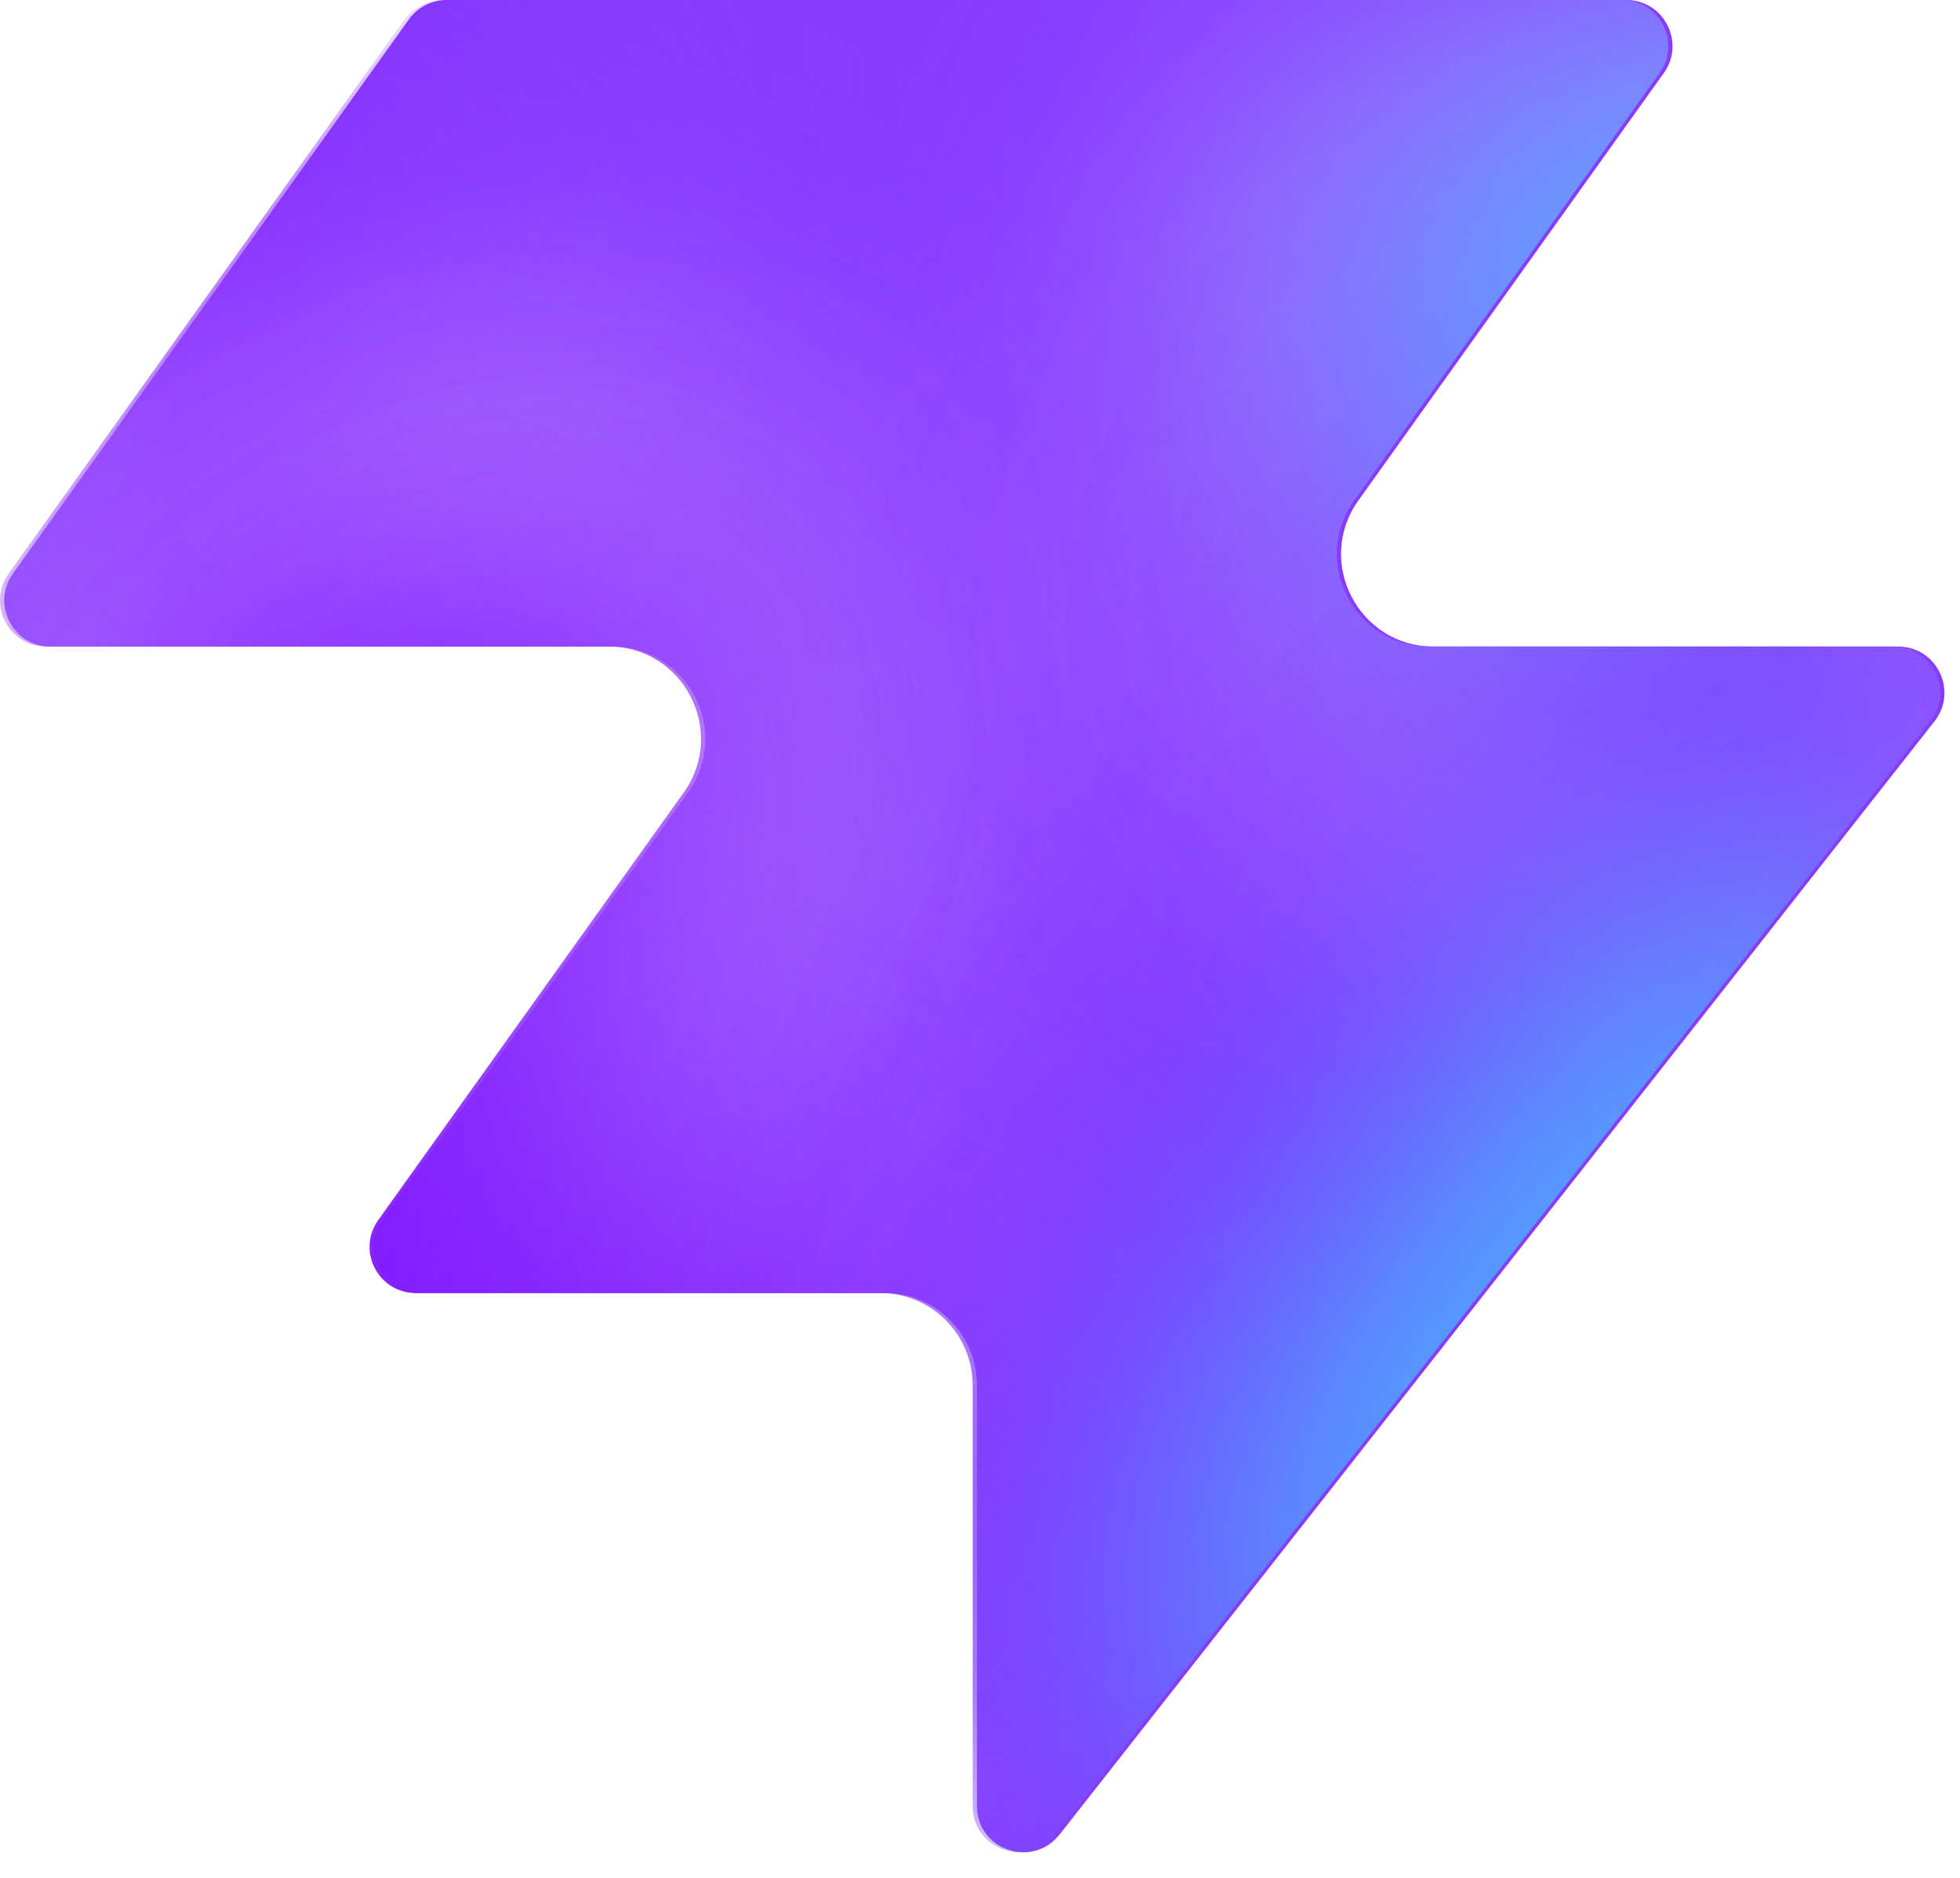
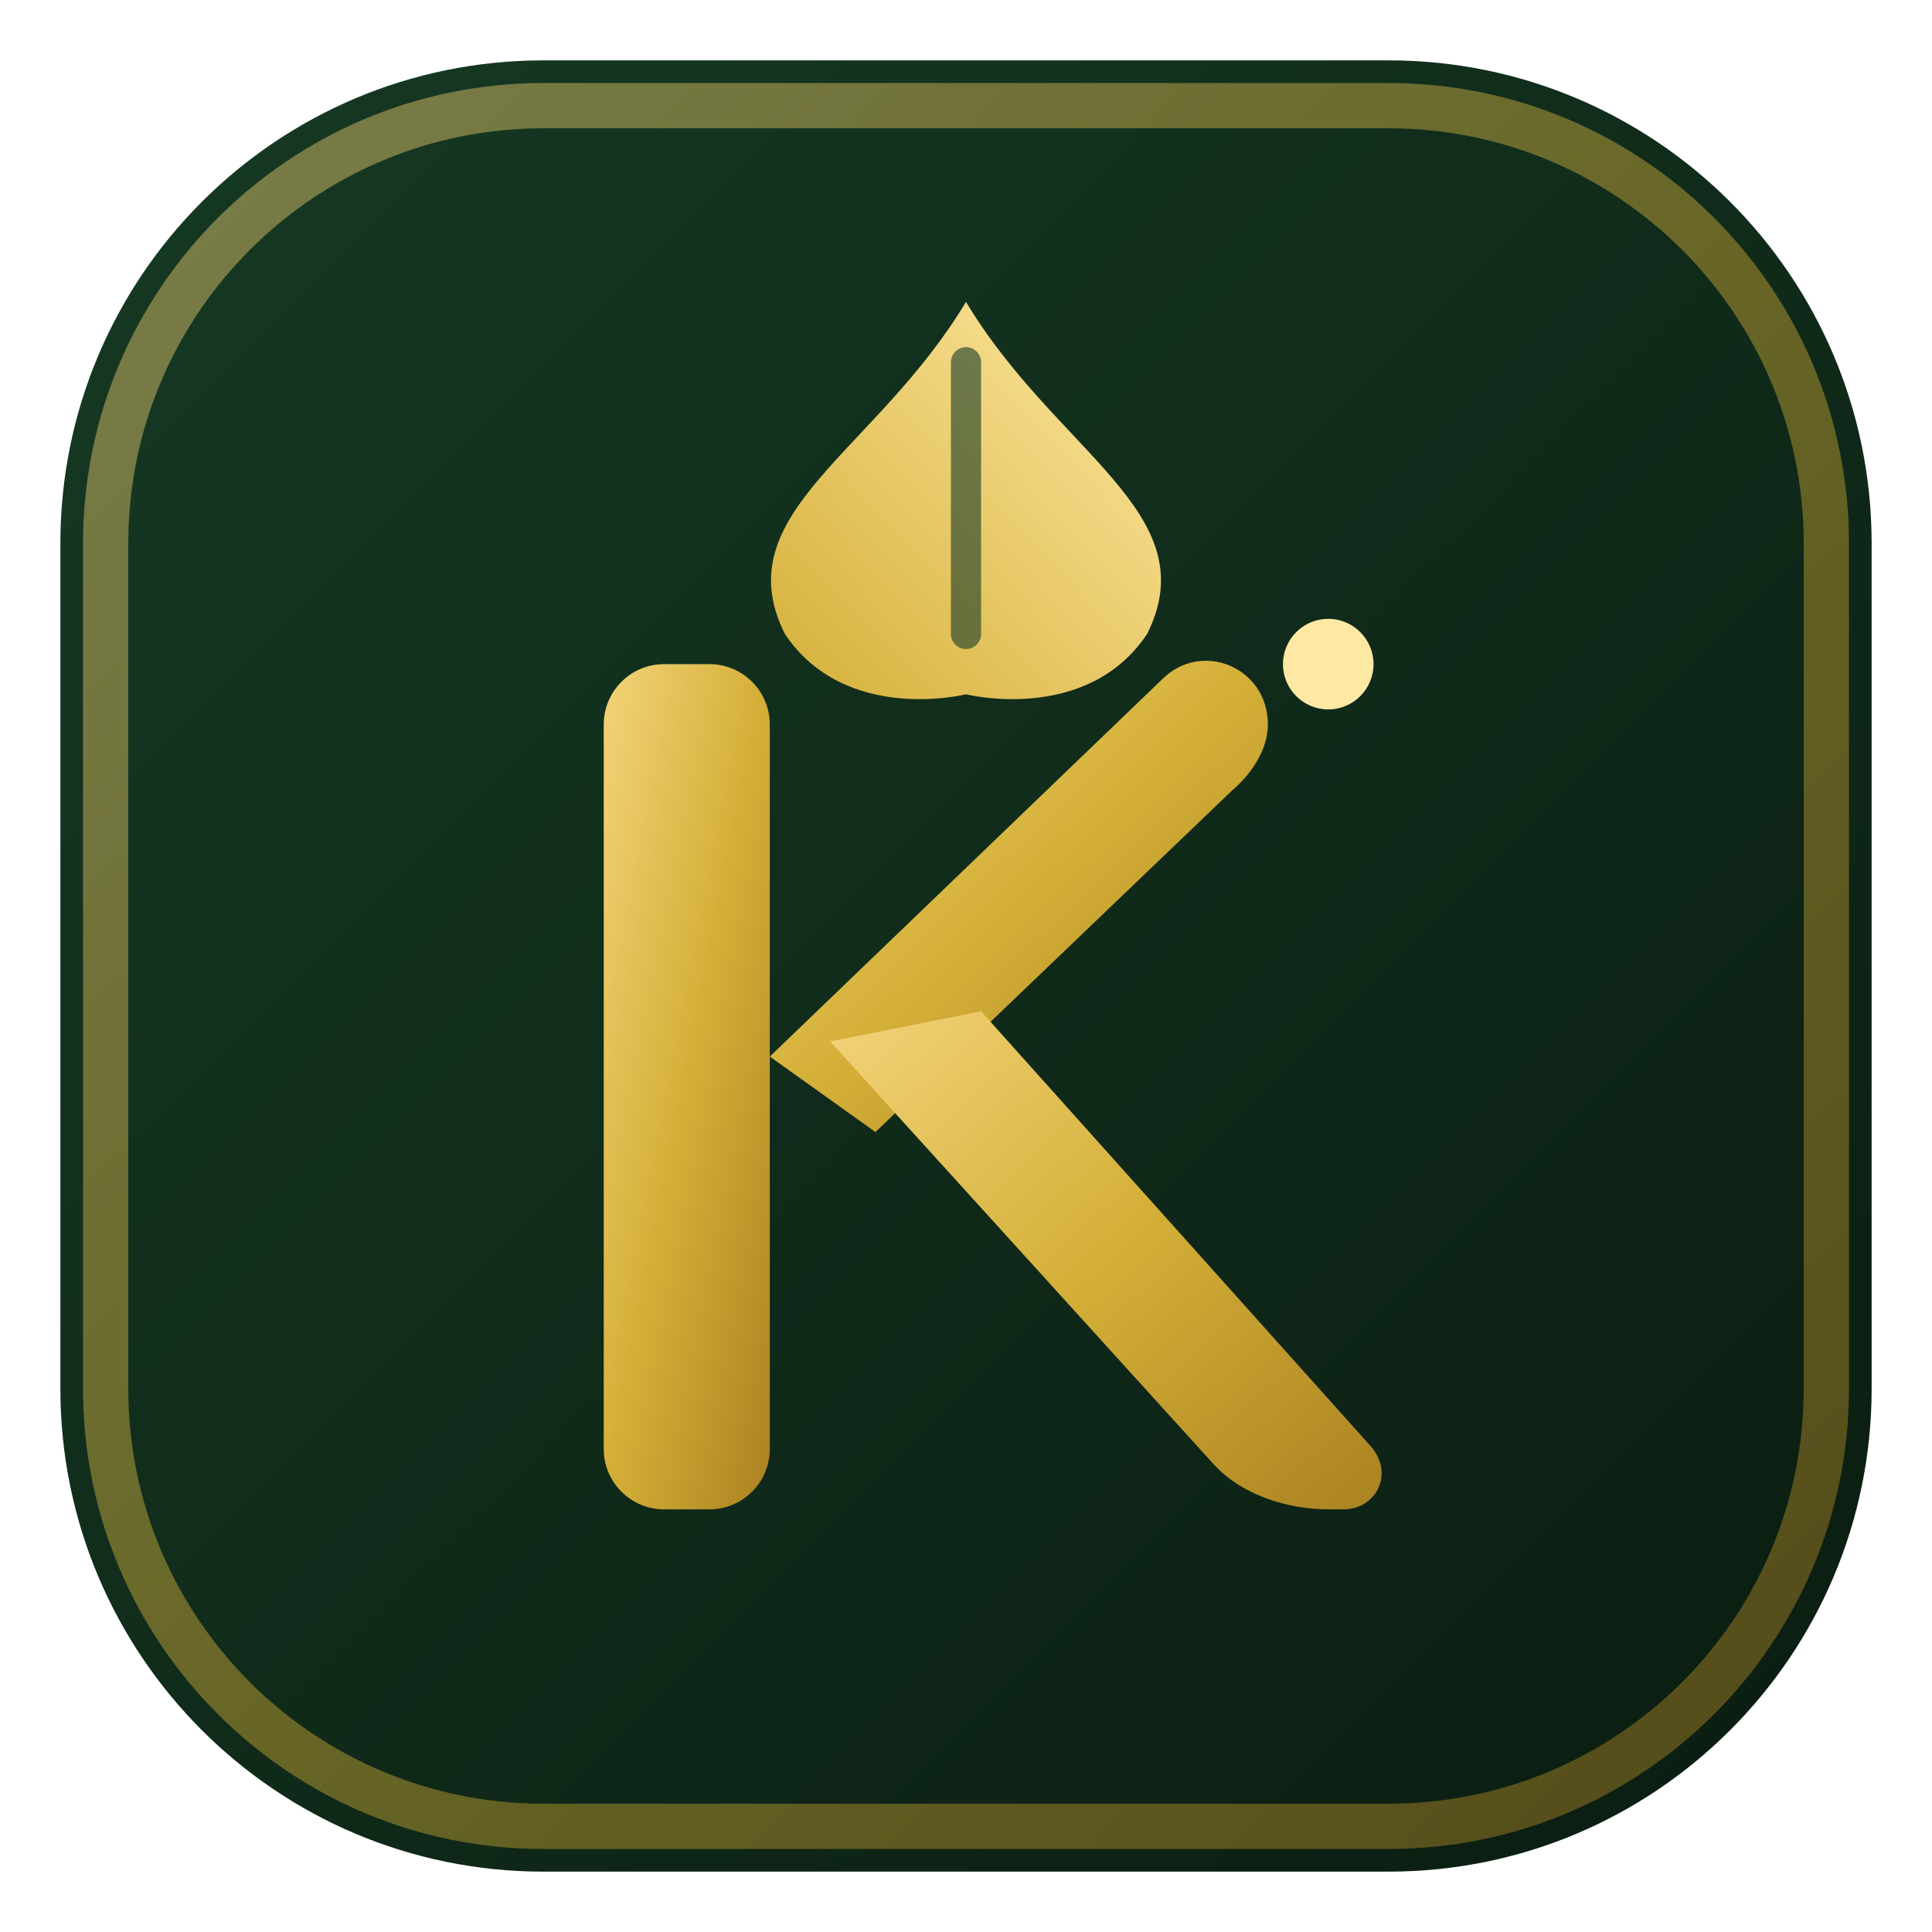
- <svg xmlns="http://www.w3.org/2000/svg" width="48" height="46" fill="none" viewBox="0 0 48 46">
-   <path fill="#863bff" d="M25.946 44.938c-.664.845-2.021.375-2.021-.698V33.937a2.26 2.26 0 0 0-2.262-2.262H10.287c-.92 0-1.456-1.04-.92-1.788l7.48-10.471c1.07-1.497 0-3.578-1.842-3.578H1.237c-.92 0-1.456-1.04-.92-1.788L10.013.474c.214-.297.556-.474.92-.474h28.894c.92 0 1.456 1.04.92 1.788l-7.48 10.471c-1.07 1.498 0 3.579 1.842 3.579h11.377c.943 0 1.473 1.088.89 1.83L25.947 44.94z" style="fill:#863bff;fill:color(display-p3 .525 .23 1);fill-opacity:1" />
-   <mask id="a" width="48" height="46" x="0" y="0" maskUnits="userSpaceOnUse" style="mask-type:alpha">
-     <path fill="#000" d="M25.842 44.938c-.664.844-2.021.375-2.021-.698V33.937a2.26 2.26 0 0 0-2.262-2.262H10.183c-.92 0-1.456-1.04-.92-1.788l7.48-10.471c1.07-1.498 0-3.579-1.842-3.579H1.133c-.92 0-1.456-1.04-.92-1.787L9.91.473c.214-.297.556-.474.92-.474h28.894c.92 0 1.456 1.04.92 1.788l-7.48 10.471c-1.07 1.498 0 3.578 1.842 3.578h11.377c.943 0 1.473 1.088.89 1.832L25.843 44.94z" style="fill:#000;fill-opacity:1" />
-   </mask>
-   <g mask="url(#a)">
-     <g filter="url(#b)">
-       <ellipse cx="5.508" cy="14.704" fill="#ede6ff" rx="5.508" ry="14.704" style="fill:#ede6ff;fill:color(display-p3 .927 .903 1);fill-opacity:1" transform="matrix(.00324 1 1 -.00324 -4.47 31.516)" />
-     </g>
-     <g filter="url(#c)">
-       <ellipse cx="10.399" cy="29.851" fill="#ede6ff" rx="10.399" ry="29.851" style="fill:#ede6ff;fill:color(display-p3 .927 .903 1);fill-opacity:1" transform="matrix(.00324 1 1 -.00324 -39.328 7.883)" />
-     </g>
-     <g filter="url(#d)">
-       <ellipse cx="5.508" cy="30.487" fill="#7e14ff" rx="5.508" ry="30.487" style="fill:#7e14ff;fill:color(display-p3 .492 .077 1);fill-opacity:1" transform="rotate(89.814 -25.913 -14.639)scale(1 -1)" />
-     </g>
-     <g filter="url(#e)">
-       <ellipse cx="5.508" cy="30.599" fill="#7e14ff" rx="5.508" ry="30.599" style="fill:#7e14ff;fill:color(display-p3 .492 .077 1);fill-opacity:1" transform="rotate(89.814 -32.644 -3.334)scale(1 -1)" />
-     </g>
-     <g filter="url(#f)">
-       <ellipse cx="5.508" cy="30.599" fill="#7e14ff" rx="5.508" ry="30.599" style="fill:#7e14ff;fill:color(display-p3 .492 .077 1);fill-opacity:1" transform="matrix(.00324 1 1 -.00324 -34.34 30.47)" />
-     </g>
-     <g filter="url(#g)">
-       <ellipse cx="14.072" cy="22.078" fill="#ede6ff" rx="14.072" ry="22.078" style="fill:#ede6ff;fill:color(display-p3 .927 .903 1);fill-opacity:1" transform="rotate(93.35 24.506 48.493)scale(-1 1)" />
-     </g>
-     <g filter="url(#h)">
-       <ellipse cx="3.47" cy="21.501" fill="#7e14ff" rx="3.47" ry="21.501" style="fill:#7e14ff;fill:color(display-p3 .492 .077 1);fill-opacity:1" transform="rotate(89.009 28.708 47.59)scale(-1 1)" />
-     </g>
-     <g filter="url(#i)">
-       <ellipse cx="3.47" cy="21.501" fill="#7e14ff" rx="3.47" ry="21.501" style="fill:#7e14ff;fill:color(display-p3 .492 .077 1);fill-opacity:1" transform="rotate(89.009 28.708 47.59)scale(-1 1)" />
-     </g>
-     <g filter="url(#j)">
-       <ellipse cx=".387" cy="8.972" fill="#7e14ff" rx="4.407" ry="29.108" style="fill:#7e14ff;fill:color(display-p3 .492 .077 1);fill-opacity:1" transform="rotate(39.51 .387 8.972)" />
-     </g>
-     <g filter="url(#k)">
-       <ellipse cx="47.523" cy="-6.092" fill="#7e14ff" rx="4.407" ry="29.108" style="fill:#7e14ff;fill:color(display-p3 .492 .077 1);fill-opacity:1" transform="rotate(37.892 47.523 -6.092)" />
-     </g>
-     <g filter="url(#l)">
-       <ellipse cx="41.412" cy="6.333" fill="#47bfff" rx="5.971" ry="9.665" style="fill:#47bfff;fill:color(display-p3 .28 .748 1);fill-opacity:1" transform="rotate(37.892 41.412 6.333)" />
-     </g>
-     <g filter="url(#m)">
-       <ellipse cx="-1.879" cy="38.332" fill="#7e14ff" rx="4.407" ry="29.108" style="fill:#7e14ff;fill:color(display-p3 .492 .077 1);fill-opacity:1" transform="rotate(37.892 -1.88 38.332)" />
-     </g>
-     <g filter="url(#n)">
-       <ellipse cx="-1.879" cy="38.332" fill="#7e14ff" rx="4.407" ry="29.108" style="fill:#7e14ff;fill:color(display-p3 .492 .077 1);fill-opacity:1" transform="rotate(37.892 -1.88 38.332)" />
-     </g>
-     <g filter="url(#o)">
-       <ellipse cx="35.651" cy="29.907" fill="#7e14ff" rx="4.407" ry="29.108" style="fill:#7e14ff;fill:color(display-p3 .492 .077 1);fill-opacity:1" transform="rotate(37.892 35.651 29.907)" />
-     </g>
-     <g filter="url(#p)">
-       <ellipse cx="38.418" cy="32.4" fill="#47bfff" rx="5.971" ry="15.297" style="fill:#47bfff;fill:color(display-p3 .28 .748 1);fill-opacity:1" transform="rotate(37.892 38.418 32.4)" />
-     </g>
-   </g>
+ <svg xmlns="http://www.w3.org/2000/svg" viewBox="0 0 64 64" width="64" height="64">
  <defs>
-     <filter id="b" width="60.045" height="41.654" x="-19.77" y="16.149" color-interpolation-filters="sRGB" filterUnits="userSpaceOnUse">
-       <feFlood flood-opacity="0" result="BackgroundImageFix" />
-       <feBlend in="SourceGraphic" in2="BackgroundImageFix" result="shape" />
-       <feGaussianBlur result="effect1_foregroundBlur_2002_17158" stdDeviation="7.659" />
-     </filter>
-     <filter id="c" width="90.34" height="51.437" x="-54.613" y="-7.533" color-interpolation-filters="sRGB" filterUnits="userSpaceOnUse">
-       <feFlood flood-opacity="0" result="BackgroundImageFix" />
-       <feBlend in="SourceGraphic" in2="BackgroundImageFix" result="shape" />
-       <feGaussianBlur result="effect1_foregroundBlur_2002_17158" stdDeviation="7.659" />
-     </filter>
-     <filter id="d" width="79.355" height="29.4" x="-49.64" y="2.03" color-interpolation-filters="sRGB" filterUnits="userSpaceOnUse">
-       <feFlood flood-opacity="0" result="BackgroundImageFix" />
-       <feBlend in="SourceGraphic" in2="BackgroundImageFix" result="shape" />
-       <feGaussianBlur result="effect1_foregroundBlur_2002_17158" stdDeviation="4.596" />
-     </filter>
-     <filter id="e" width="79.579" height="29.4" x="-45.045" y="20.029" color-interpolation-filters="sRGB" filterUnits="userSpaceOnUse">
-       <feFlood flood-opacity="0" result="BackgroundImageFix" />
-       <feBlend in="SourceGraphic" in2="BackgroundImageFix" result="shape" />
-       <feGaussianBlur result="effect1_foregroundBlur_2002_17158" stdDeviation="4.596" />
-     </filter>
-     <filter id="f" width="79.579" height="29.4" x="-43.513" y="21.178" color-interpolation-filters="sRGB" filterUnits="userSpaceOnUse">
-       <feFlood flood-opacity="0" result="BackgroundImageFix" />
-       <feBlend in="SourceGraphic" in2="BackgroundImageFix" result="shape" />
-       <feGaussianBlur result="effect1_foregroundBlur_2002_17158" stdDeviation="4.596" />
-     </filter>
-     <filter id="g" width="74.749" height="58.852" x="15.756" y="-17.901" color-interpolation-filters="sRGB" filterUnits="userSpaceOnUse">
-       <feFlood flood-opacity="0" result="BackgroundImageFix" />
-       <feBlend in="SourceGraphic" in2="BackgroundImageFix" result="shape" />
-       <feGaussianBlur result="effect1_foregroundBlur_2002_17158" stdDeviation="7.659" />
-     </filter>
-     <filter id="h" width="61.377" height="25.362" x="23.548" y="2.284" color-interpolation-filters="sRGB" filterUnits="userSpaceOnUse">
-       <feFlood flood-opacity="0" result="BackgroundImageFix" />
-       <feBlend in="SourceGraphic" in2="BackgroundImageFix" result="shape" />
-       <feGaussianBlur result="effect1_foregroundBlur_2002_17158" stdDeviation="4.596" />
-     </filter>
-     <filter id="i" width="61.377" height="25.362" x="23.548" y="2.284" color-interpolation-filters="sRGB" filterUnits="userSpaceOnUse">
-       <feFlood flood-opacity="0" result="BackgroundImageFix" />
-       <feBlend in="SourceGraphic" in2="BackgroundImageFix" result="shape" />
-       <feGaussianBlur result="effect1_foregroundBlur_2002_17158" stdDeviation="4.596" />
-     </filter>
-     <filter id="j" width="56.045" height="63.649" x="-27.636" y="-22.853" color-interpolation-filters="sRGB" filterUnits="userSpaceOnUse">
-       <feFlood flood-opacity="0" result="BackgroundImageFix" />
-       <feBlend in="SourceGraphic" in2="BackgroundImageFix" result="shape" />
-       <feGaussianBlur result="effect1_foregroundBlur_2002_17158" stdDeviation="4.596" />
-     </filter>
-     <filter id="k" width="54.814" height="64.646" x="20.116" y="-38.415" color-interpolation-filters="sRGB" filterUnits="userSpaceOnUse">
-       <feFlood flood-opacity="0" result="BackgroundImageFix" />
-       <feBlend in="SourceGraphic" in2="BackgroundImageFix" result="shape" />
-       <feGaussianBlur result="effect1_foregroundBlur_2002_17158" stdDeviation="4.596" />
-     </filter>
-     <filter id="l" width="33.541" height="35.313" x="24.641" y="-11.323" color-interpolation-filters="sRGB" filterUnits="userSpaceOnUse">
-       <feFlood flood-opacity="0" result="BackgroundImageFix" />
-       <feBlend in="SourceGraphic" in2="BackgroundImageFix" result="shape" />
-       <feGaussianBlur result="effect1_foregroundBlur_2002_17158" stdDeviation="4.596" />
-     </filter>
-     <filter id="m" width="54.814" height="64.646" x="-29.286" y="6.009" color-interpolation-filters="sRGB" filterUnits="userSpaceOnUse">
-       <feFlood flood-opacity="0" result="BackgroundImageFix" />
-       <feBlend in="SourceGraphic" in2="BackgroundImageFix" result="shape" />
-       <feGaussianBlur result="effect1_foregroundBlur_2002_17158" stdDeviation="4.596" />
-     </filter>
-     <filter id="n" width="54.814" height="64.646" x="-29.286" y="6.009" color-interpolation-filters="sRGB" filterUnits="userSpaceOnUse">
-       <feFlood flood-opacity="0" result="BackgroundImageFix" />
-       <feBlend in="SourceGraphic" in2="BackgroundImageFix" result="shape" />
-       <feGaussianBlur result="effect1_foregroundBlur_2002_17158" stdDeviation="4.596" />
-     </filter>
-     <filter id="o" width="54.814" height="64.646" x="8.244" y="-2.416" color-interpolation-filters="sRGB" filterUnits="userSpaceOnUse">
-       <feFlood flood-opacity="0" result="BackgroundImageFix" />
-       <feBlend in="SourceGraphic" in2="BackgroundImageFix" result="shape" />
-       <feGaussianBlur result="effect1_foregroundBlur_2002_17158" stdDeviation="4.596" />
-     </filter>
-     <filter id="p" width="39.409" height="43.623" x="18.713" y="10.588" color-interpolation-filters="sRGB" filterUnits="userSpaceOnUse">
-       <feFlood flood-opacity="0" result="BackgroundImageFix" />
-       <feBlend in="SourceGraphic" in2="BackgroundImageFix" result="shape" />
-       <feGaussianBlur result="effect1_foregroundBlur_2002_17158" stdDeviation="4.596" />
-     </filter>
+     <linearGradient id="kgBg" x1="0%" y1="0%" x2="100%" y2="100%">
+       <stop offset="0%" stop-color="#163A24" />
+       <stop offset="100%" stop-color="#0A1C11" />
+     </linearGradient>
+     <linearGradient id="kgGold" x1="0%" y1="0%" x2="100%" y2="100%">
+       <stop offset="0%" stop-color="#F3D37A" />
+       <stop offset="50%" stop-color="#D4AF37" />
+       <stop offset="100%" stop-color="#AA8222" />
+     </linearGradient>
+     <linearGradient id="kgLeaf" x1="0%" y1="100%" x2="100%" y2="0%">
+       <stop offset="0%" stop-color="#D4AF37" />
+       <stop offset="100%" stop-color="#FFE8A3" />
+     </linearGradient>
  </defs>
+   <rect x="2" y="2" width="60" height="60" rx="16" fill="url(#kgBg)" />
+   <rect x="3.5" y="3.5" width="57" height="57" rx="14.5" fill="none" stroke="url(#kgGold)" stroke-width="1.5" stroke-opacity="0.45" />
+   <path d="M32 10 C35 15 40 17 38 21 C36 24 32 23 32 23 C32 23 28 24 26 21 C24 17 29 15 32 10 Z" fill="url(#kgLeaf)" />
+   <path d="M32 12 L32 21" stroke="#163A24" stroke-width="1" stroke-linecap="round" opacity="0.6" />
+   <rect x="20" y="22" width="5.5" height="28" rx="2" fill="url(#kgGold)" />
+   <path d="M25.5 35 L38.5 22.5 C39.8 21.2 42 22.1 42 24 C42 24.8 41.5 25.6 40.8 26.2 L29 37.5 Z" fill="url(#kgGold)" />
+   <path d="M27.5 34.5 L40.2 48.5 C41.2 49.6 42.8 50 44 50 L44.5 50 C45.6 50 46.2 48.8 45.4 47.9 L32.5 33.5 Z" fill="url(#kgGold)" />
+   <circle cx="44" cy="22" r="1.5" fill="#FFE8A3" />
</svg>
